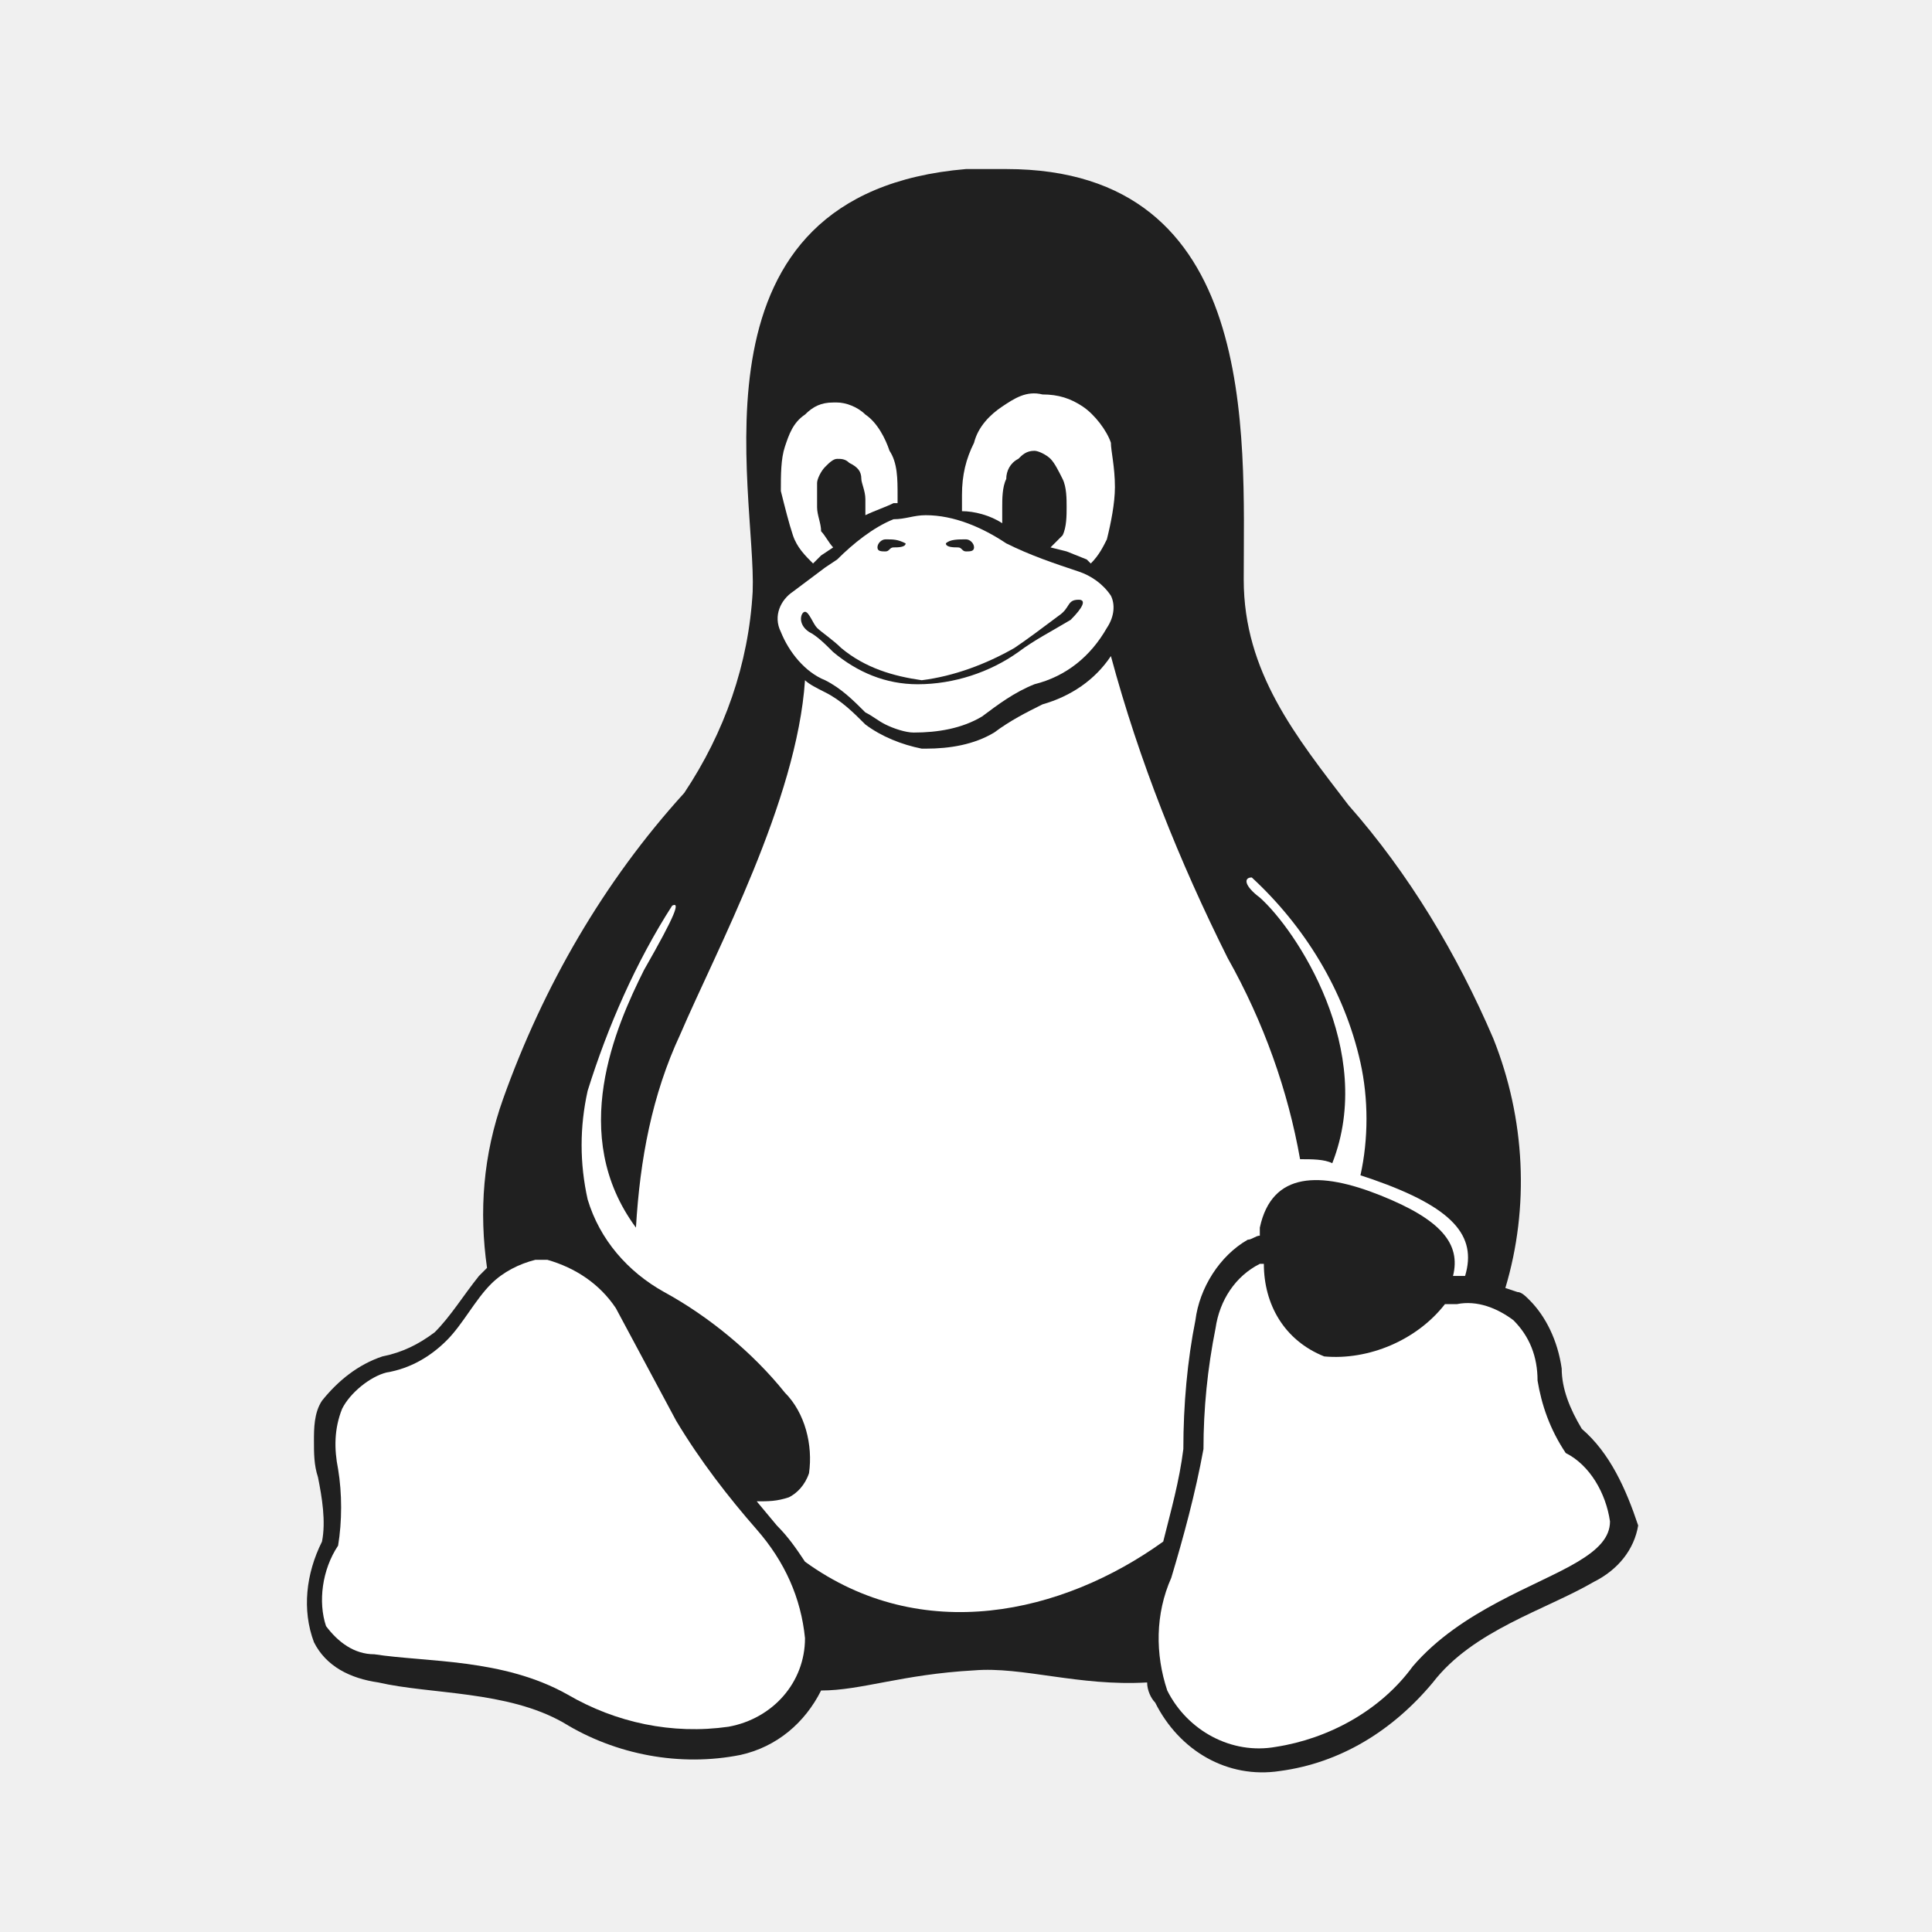
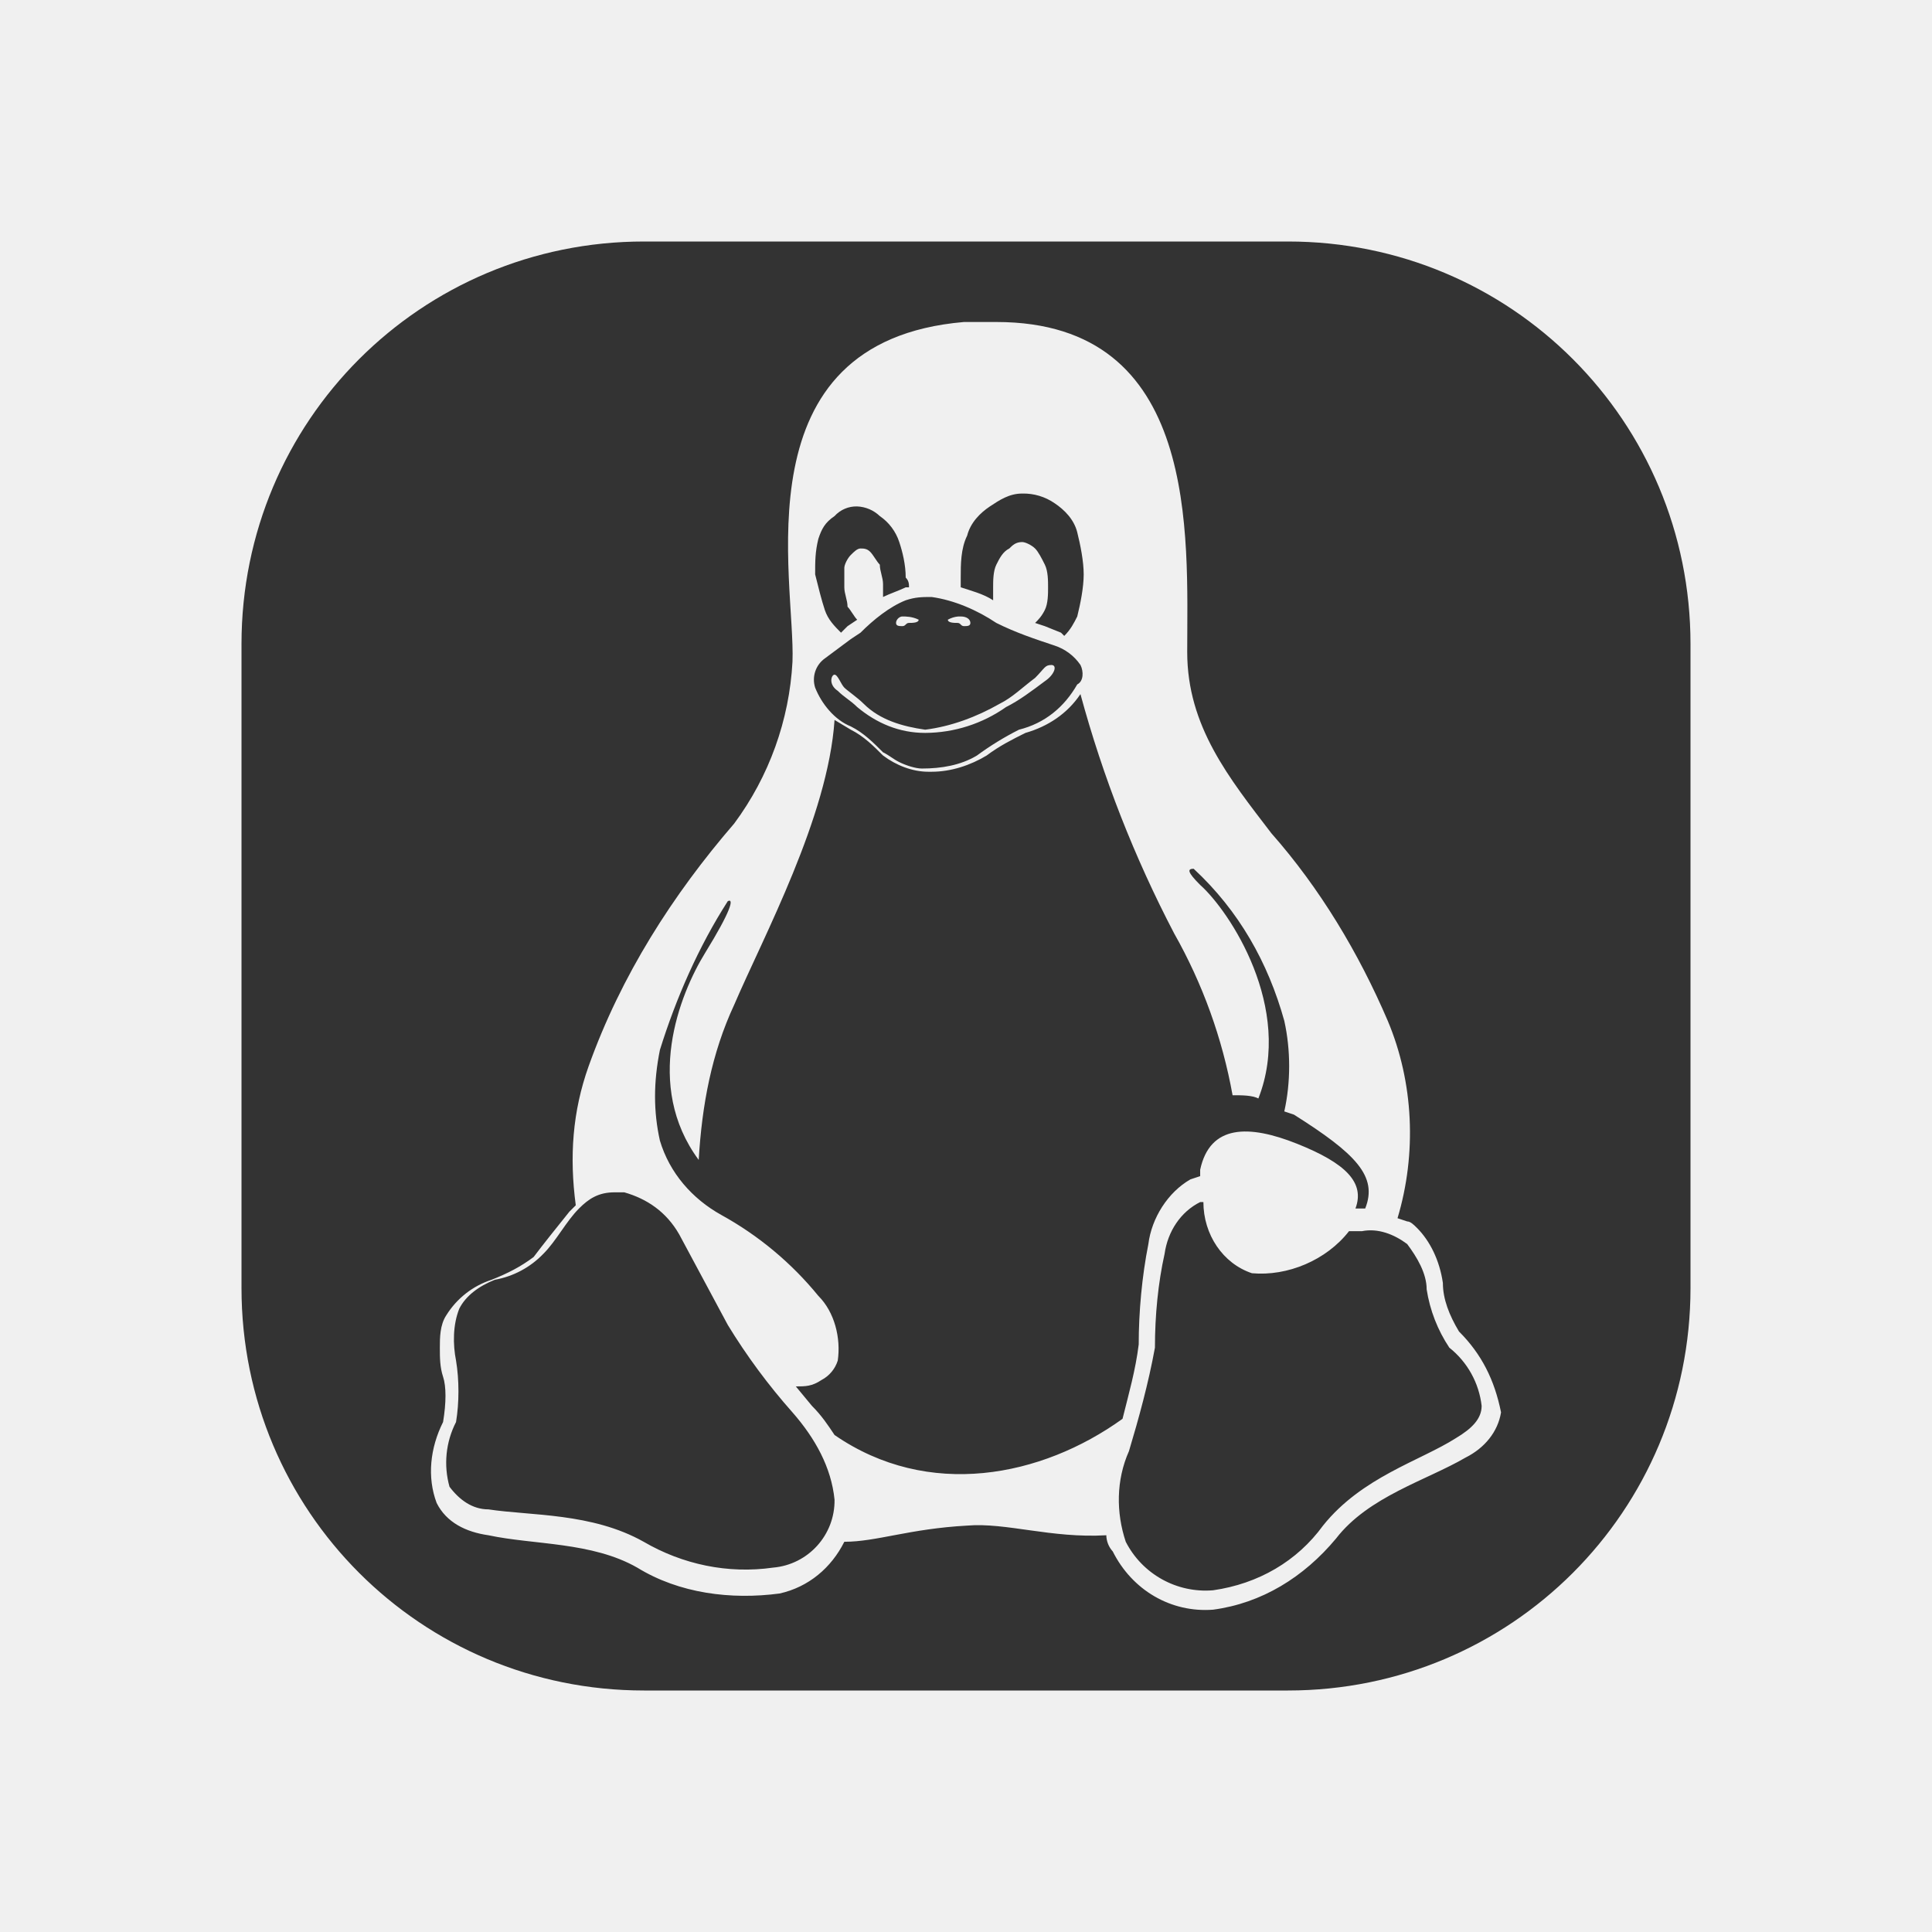
- <svg xmlns="http://www.w3.org/2000/svg" version="1.1" id="Layer_1" x="0px" y="0px" viewBox="0 0 48 48" style="enable-background:new 0 0 48 48;" xml:space="preserve">
-   <style type="text/css">
- 	.st0{fill:#202020;}
- 	.st1{fill:#FFFFFF;}
- </style>
-   <g>
-     <path id="path3" class="st0" d="M39.3,35.5L39.3,35.5c-0.3-0.5-0.5-1-0.5-1.5c-0.1-0.7-0.4-1.3-0.8-1.7l0,0   c-0.1-0.1-0.2-0.2-0.3-0.2l-0.3-0.1c0.6-2,0.5-4.2-0.3-6.2c-0.9-2.1-2.1-4.1-3.6-5.8c-1.3-1.7-2.6-3.3-2.6-5.6   c0-3.6,0.4-10.2-5.9-10.2H24c-7.1,0.6-5.2,8-5.3,10.5c-0.1,1.8-0.7,3.5-1.7,5c-2,2.2-3.5,4.8-4.5,7.6c-0.5,1.4-0.6,2.8-0.4,4.2   l-0.2,0.2c-0.4,0.5-0.7,1-1.1,1.4c-0.4,0.3-0.8,0.5-1.3,0.6c-0.6,0.2-1.1,0.6-1.5,1.1l0,0c-0.2,0.3-0.2,0.7-0.2,1   c0,0.3,0,0.6,0.1,0.9c0.1,0.5,0.2,1.1,0.1,1.6c-0.4,0.8-0.5,1.7-0.2,2.5c0.3,0.6,0.9,0.9,1.6,1c1.3,0.3,3.2,0.2,4.6,1l0.1-0.2   l-0.1,0.2c1.3,0.8,2.9,1.1,4.4,0.8c0.9-0.2,1.6-0.8,2-1.6c1,0,2-0.4,3.8-0.5c1.2-0.1,2.6,0.4,4.3,0.3c0,0.2,0.1,0.4,0.2,0.5l0,0   c0.6,1.2,1.8,1.9,3.1,1.7c1.5-0.2,2.8-1,3.8-2.2l-0.2-0.2l0.2,0.2c1-1.3,2.8-1.8,4-2.5c0.6-0.3,1-0.8,1.1-1.4   C40.4,37,40,36.1,39.3,35.5z" />
-     <path id="path5" class="st1" d="M40,37.8c0,0.4-0.3,0.7-0.8,1c-1,0.6-2.9,1.2-4.1,2.6c-0.8,1.1-2.1,1.8-3.4,2   C30.6,43.6,29.5,43,29,42l0,0c-0.3-0.9-0.3-1.9,0.1-2.8c0.3-1,0.6-2.1,0.8-3.2l0,0c0-1,0.1-2,0.3-3c0.1-0.7,0.5-1.3,1.1-1.6l0.1,0   c0,1,0.5,1.9,1.5,2.3c1.1,0.1,2.3-0.4,3-1.3h0.3c0.5-0.1,1,0.1,1.4,0.4l0,0c0.4,0.4,0.6,0.9,0.6,1.5c0.1,0.6,0.3,1.2,0.7,1.8l0,0   C39.5,36.4,39.9,37.1,40,37.8z" />
-     <path id="path7" class="st1" d="M20,40.7L20,40.7c0,1.1-0.8,2-1.9,2.2c-1.4,0.2-2.8-0.1-4-0.8l0,0c-1.6-0.9-3.5-0.8-4.8-1   c-0.5,0-0.9-0.3-1.2-0.7C7.9,39.8,8,39,8.4,38.4l0,0c0.1-0.6,0.1-1.3,0-1.9c-0.1-0.5-0.1-1,0.1-1.5l0,0c0.2-0.4,0.7-0.8,1.1-0.9   c0.6-0.1,1.1-0.4,1.5-0.8l0,0c0.4-0.4,0.7-1,1.1-1.4c0.3-0.3,0.7-0.5,1.1-0.6h0.3c0.7,0.2,1.3,0.6,1.7,1.2l1.5,2.8l0,0   c0.6,1,1.3,1.9,2,2.7C19.5,38.8,19.9,39.7,20,40.7z" />
-     <path id="path9" class="st1" d="M27.6,14.8c-0.2-0.3-0.5-0.5-0.8-0.6l0,0c-0.6-0.2-1.2-0.4-1.8-0.7c-0.6-0.4-1.3-0.7-2-0.7   c-0.3,0-0.5,0.1-0.8,0.1c-0.5,0.2-1,0.6-1.4,1l0,0l-0.3,0.2l-0.8,0.6c-0.3,0.2-0.5,0.6-0.3,1c0.2,0.5,0.6,1,1.1,1.2l0,0   c0.4,0.2,0.7,0.5,1,0.8c0.2,0.1,0.3,0.2,0.5,0.3c0.2,0.1,0.5,0.2,0.7,0.2c0.6,0,1.2-0.1,1.7-0.4c0.4-0.3,0.8-0.6,1.3-0.8l0,0   c0.8-0.2,1.4-0.7,1.8-1.4C27.7,15.3,27.7,15,27.6,14.8z" />
-     <path id="path11" class="st0" d="M25.3,16.2c-0.7,0.5-1.6,0.8-2.5,0.8c-0.8,0-1.5-0.3-2.1-0.8c-0.2-0.2-0.4-0.4-0.6-0.5   c-0.3-0.2-0.2-0.5-0.1-0.5c0.1,0,0.2,0.3,0.3,0.4c0.1,0.1,0.4,0.3,0.6,0.5c0.6,0.5,1.3,0.7,2,0.8c0.8-0.1,1.6-0.4,2.3-0.8   c0.3-0.2,0.7-0.5,1.1-0.8c0.3-0.2,0.2-0.4,0.5-0.4c0.2,0,0.1,0.2-0.2,0.5C26.1,15.7,25.7,15.9,25.3,16.2z" />
-     <path id="path13" class="st1" d="M36.4,31.7h-0.3c0.2-0.8-0.3-1.4-1.8-2c-1.5-0.6-2.7-0.6-3,0.8v0.2c-0.1,0-0.2,0.1-0.3,0.1   c-0.7,0.4-1.2,1.2-1.3,2c-0.2,1-0.3,2.1-0.3,3.2l0,0c-0.1,0.8-0.3,1.5-0.5,2.3c-2.5,1.8-6,2.6-8.9,0.5c-0.2-0.3-0.4-0.6-0.7-0.9   l-0.5-0.6c0.3,0,0.5,0,0.8-0.1c0.2-0.1,0.4-0.3,0.5-0.6c0.1-0.7-0.1-1.5-0.6-2c-0.8-1-1.9-1.9-3-2.5l0,0c-0.9-0.5-1.6-1.3-1.9-2.3   c-0.2-0.9-0.2-1.8,0-2.7c0.5-1.6,1.2-3.2,2.1-4.6c0.2-0.1,0.1,0.2-0.7,1.6c-0.7,1.4-1.9,4.1-0.2,6.4c0.1-1.7,0.4-3.3,1.1-4.8   c0.9-2.1,2.9-5.8,3.1-8.8c0.1,0.1,0.3,0.2,0.5,0.3l0,0c0.4,0.2,0.7,0.5,1,0.8c0.4,0.3,0.9,0.5,1.4,0.6H23c0.6,0,1.2-0.1,1.7-0.4   c0.4-0.3,0.8-0.5,1.2-0.7l0,0c0.7-0.2,1.3-0.6,1.7-1.2c0.7,2.6,1.7,5.1,2.9,7.5c0.9,1.6,1.5,3.3,1.8,5c0.3,0,0.6,0,0.8,0.1   c1.1-2.8-0.9-5.8-1.8-6.6c-0.4-0.3-0.4-0.5-0.2-0.5c1.3,1.2,2.3,2.8,2.7,4.6c0.2,0.9,0.2,1.9,0,2.8l0.3,0.1   C36.1,30,36.7,30.7,36.4,31.7z" />
-     <path id="path15" class="st1" d="M27.7,12.1c0,0.4-0.1,0.9-0.2,1.3c-0.1,0.2-0.2,0.4-0.4,0.6l-0.1-0.1l-0.5-0.2l-0.4-0.1   c0.1-0.1,0.2-0.2,0.3-0.3c0.1-0.2,0.1-0.5,0.1-0.7l0,0c0-0.2,0-0.5-0.1-0.7c-0.1-0.2-0.2-0.4-0.3-0.5c-0.1-0.1-0.3-0.2-0.4-0.2l0,0   c-0.2,0-0.3,0.1-0.4,0.2c-0.2,0.1-0.3,0.3-0.3,0.5c-0.1,0.2-0.1,0.5-0.1,0.7l0,0c0,0.1,0,0.3,0,0.4c-0.3-0.2-0.7-0.3-1-0.3   c0-0.1,0-0.3,0-0.4l0,0c0-0.5,0.1-0.9,0.3-1.3c0.1-0.4,0.4-0.7,0.7-0.9c0.3-0.2,0.6-0.4,1-0.3l0,0c0.4,0,0.7,0.1,1,0.3   c0.3,0.2,0.6,0.6,0.7,0.9C27.6,11.2,27.7,11.6,27.7,12.1L27.7,12.1L27.7,12.1z" />
-     <path id="path17" class="st1" d="M22.3,12.5h-0.1c-0.2,0.1-0.5,0.2-0.7,0.3c0-0.1,0-0.3,0-0.4l0,0c0-0.2-0.1-0.4-0.1-0.5   c0-0.2-0.1-0.3-0.3-0.4c-0.1-0.1-0.2-0.1-0.3-0.1l0,0c-0.1,0-0.2,0.1-0.3,0.2c-0.1,0.1-0.2,0.3-0.2,0.4c0,0.2,0,0.4,0,0.6l0,0   c0,0.2,0.1,0.4,0.1,0.6c0.1,0.1,0.2,0.3,0.3,0.4l0,0l-0.3,0.2l-0.2,0.2c-0.2-0.2-0.4-0.4-0.5-0.7c-0.1-0.3-0.2-0.7-0.3-1.1l0,0   c0-0.4,0-0.8,0.1-1.1c0.1-0.3,0.2-0.6,0.5-0.8c0.2-0.2,0.4-0.3,0.7-0.3h0.1c0.2,0,0.5,0.1,0.7,0.3c0.3,0.2,0.5,0.6,0.6,0.9   c0.2,0.3,0.2,0.7,0.2,1.1l0,0C22.3,12.3,22.3,12.4,22.3,12.5L22.3,12.5z" />
-     <path id="path28396-7" class="st0" d="M23.5,13.5c0,0.1,0.2,0.1,0.3,0.1c0.1,0,0.1,0.1,0.2,0.1c0.1,0,0.2,0,0.2-0.1   s-0.1-0.2-0.2-0.2C23.8,13.4,23.6,13.4,23.5,13.5C23.5,13.4,23.5,13.5,23.5,13.5L23.5,13.5z" />
-     <path id="path5461" class="st0" d="M22.5,13.5c0,0.1-0.2,0.1-0.3,0.1c-0.1,0-0.1,0.1-0.2,0.1c-0.1,0-0.2,0-0.2-0.1s0.1-0.2,0.2-0.2   C22.2,13.4,22.3,13.4,22.5,13.5C22.5,13.4,22.5,13.5,22.5,13.5L22.5,13.5z" />
-   </g>
+ <svg xmlns="http://www.w3.org/2000/svg" xml:space="preserve" id="Layer_1" x="0" y="0" style="enable-background:new 0 0 48 48" version="1.1" viewBox="0 0 48 48">
+   <style id="style2" type="text/css">.st0{fill:#fff}.st1{fill:#202020}</style>
+   <path id="rect991" d="M16 6C10.46 6 6 10.46 6 16v16c0 5.54 4.46 10 10 10h16c5.54 0 10-4.46 10-10V16c0-5.54-4.46-10-10-10H16zm7.95 2h.804c5.064 0 4.742 5.306 4.742 8.2 0 1.848 1.045 3.135 2.09 4.501 1.206 1.367 2.17 2.974 2.893 4.662.643 1.528.724 3.295.242 4.903l.24.08c.08 0 .162.08.242.16.322.321.564.806.645 1.369 0 .402.159.803.4 1.205.563.563.884 1.206 1.045 2.01-.08.482-.403.884-.885 1.125-.964.563-2.41.965-3.215 2.01-.803.964-1.849 1.606-3.054 1.767-1.045.08-2.01-.483-2.493-1.447a.615.615 0 0 1-.16-.402c-1.366.08-2.492-.321-3.457-.24-1.447.08-2.249.402-3.052.402-.322.643-.884 1.124-1.608 1.285-1.206.16-2.492 0-3.537-.643-1.125-.643-2.572-.563-3.697-.804-.563-.08-1.046-.32-1.287-.803-.241-.643-.162-1.367.16-2.01.08-.482.08-.884 0-1.125s-.08-.481-.08-.723c0-.24 0-.563.16-.804a2.08 2.08 0 0 1 1.127-.883c.402-.16.721-.323 1.043-.565.241-.321.565-.723.887-1.125l.16-.16c-.161-1.205-.082-2.331.32-3.457.804-2.25 2.09-4.26 3.617-6.029a7.417 7.417 0 0 0 1.447-4.02c.08-2.01-1.366-7.957 4.26-8.439zm1.446 4.262c-.321 0-.561.16-.802.32s-.484.403-.565.725c-.16.321-.16.721-.16 1.043v.242c.241.08.564.161.805.322v-.322c0-.161 0-.402.08-.563.08-.16.161-.322.322-.402.08-.08.16-.16.32-.16.08 0 .24.08.32.16.081.08.163.242.243.402.08.161.08.402.08.563 0 .16 0 .402-.08.562-.08.161-.162.242-.242.323l.242.08.402.162.08.08c.161-.16.242-.322.323-.483.08-.321.16-.725.16-1.046 0-.322-.08-.724-.16-1.045-.08-.322-.322-.562-.563-.723a1.36 1.36 0 0 0-.805-.24zm-4.1.32a.729.729 0 0 0-.562.24c-.24.161-.322.324-.402.565-.08.321-.08.561-.08.883.08.321.16.643.24.884.08.241.242.404.403.565l.162-.162.24-.16c-.08-.08-.16-.242-.24-.323 0-.16-.08-.321-.08-.482v-.483c0-.08.08-.24.16-.32.08-.08.162-.162.242-.162.08 0 .16.002.24.082.08.08.16.24.24.32 0 .161.08.322.08.483v.32c.161-.08.402-.16.563-.24h.082c0-.08-.002-.162-.082-.242 0-.322-.08-.642-.16-.883a1.254 1.254 0 0 0-.483-.645.866.866 0 0 0-.562-.24zm1.85 2.25c-.24 0-.403.002-.644.082-.402.16-.802.483-1.123.805l-.242.16-.645.48a.65.65 0 0 0-.24.725c.16.402.483.802.885.963.321.16.561.403.802.644.161.08.242.162.403.243.16.08.402.16.562.16.483 0 .966-.081 1.367-.323a7.334 7.334 0 0 1 1.045-.642c.643-.16 1.126-.562 1.448-1.125.16-.08.16-.322.08-.483a1.25 1.25 0 0 0-.643-.482c-.482-.16-.965-.321-1.447-.562-.482-.322-1.045-.565-1.608-.645zm-.738.484h.014c.08 0 .241 0 .402.08 0 .08-.16.08-.24.08-.08 0-.082.08-.162.08s-.16 0-.16-.08c0-.075.071-.15.146-.16zm1.4 0h.061c.16 0 .24.08.24.16s-.08.08-.16.08-.08-.08-.16-.08-.24 0-.24-.08a.642.642 0 0 1 .26-.08zm2.311 1.205c.16 0 .081.242-.16.403-.322.241-.641.482-.963.642a3.518 3.518 0 0 1-2.01.643c-.643 0-1.207-.24-1.69-.643-.16-.16-.32-.241-.482-.402-.24-.16-.16-.402-.08-.402s.162.242.243.322c.08.08.321.242.482.402.402.402.965.563 1.527.643.643-.08 1.285-.321 1.848-.643.322-.16.561-.403.883-.644.24-.241.241-.32.402-.32zm.725.723c-.322.482-.805.804-1.367.965-.322.16-.644.321-.965.562-.402.242-.883.403-1.366.403h-.08c-.401 0-.805-.161-1.127-.403-.24-.24-.48-.481-.802-.642l-.403-.242c-.16 2.411-1.768 5.386-2.492 7.074-.562 1.206-.802 2.49-.883 3.857-1.366-1.848-.483-4.1.16-5.144.644-1.045.724-1.366.563-1.285-.723 1.125-1.286 2.41-1.687 3.697-.161.804-.161 1.528 0 2.252.24.804.803 1.446 1.527 1.848a8.254 8.254 0 0 1 2.41 2.01c.402.401.563 1.044.482 1.607a.824.824 0 0 1-.402.482c-.241.16-.4.16-.64.16l.4.483c.241.24.402.483.562.724 2.331 1.608 5.145 1.045 7.155-.402.16-.643.322-1.205.402-1.848 0-.803.08-1.69.24-2.494.08-.643.483-1.286 1.045-1.607l.242-.08v-.16c.242-1.126 1.207-1.125 2.412-.643 1.206.482 1.687.964 1.446 1.607h.242c.321-.803-.242-1.367-1.77-2.332l-.24-.08c.161-.723.161-1.526 0-2.25-.402-1.447-1.126-2.734-2.252-3.779-.16 0-.16.08.162.402.724.643 2.33 3.054 1.446 5.305-.161-.08-.4-.08-.641-.08a12.73 12.73 0 0 0-1.45-4.018 29.527 29.527 0 0 1-2.33-5.949zM15.268 29.623c-.402 0-.642.161-.883.402-.322.322-.563.804-.885 1.125a2.212 2.212 0 0 1-1.205.645c-.402.16-.724.4-.885.72-.16.403-.16.886-.08 1.288.08.482.08 1.045 0 1.527a2.209 2.209 0 0 0-.162 1.608c.241.321.565.562.967.562 1.045.16 2.571.081 3.857.805.965.562 2.09.803 3.215.642a1.67 1.67 0 0 0 1.527-1.687c-.08-.804-.482-1.527-1.045-2.17a15.209 15.209 0 0 1-1.607-2.172l-1.207-2.25c-.322-.563-.803-.884-1.365-1.045h-.242zm14.55.242c-.482.241-.804.723-.884 1.285-.161.724-.24 1.529-.24 2.332-.161.885-.404 1.767-.645 2.57-.322.724-.321 1.53-.08 2.253a2.228 2.228 0 0 0 2.17 1.205c1.125-.161 2.089-.723 2.732-1.608.965-1.205 2.413-1.607 3.297-2.17.402-.24.643-.483.643-.804a2.16 2.16 0 0 0-.803-1.446 3.612 3.612 0 0 1-.563-1.447c0-.402-.243-.805-.484-1.127-.322-.24-.721-.4-1.123-.32h-.322c-.563.723-1.528 1.125-2.412 1.045-.724-.241-1.206-.964-1.206-1.768h-.08z" style="opacity:1;fill:#333;fill-rule:evenodd;stroke-width:.5;stroke-linecap:round;stroke-linejoin:round;stroke-opacity:.2;paint-order:stroke fill markers;stop-color:#000" />
</svg>
